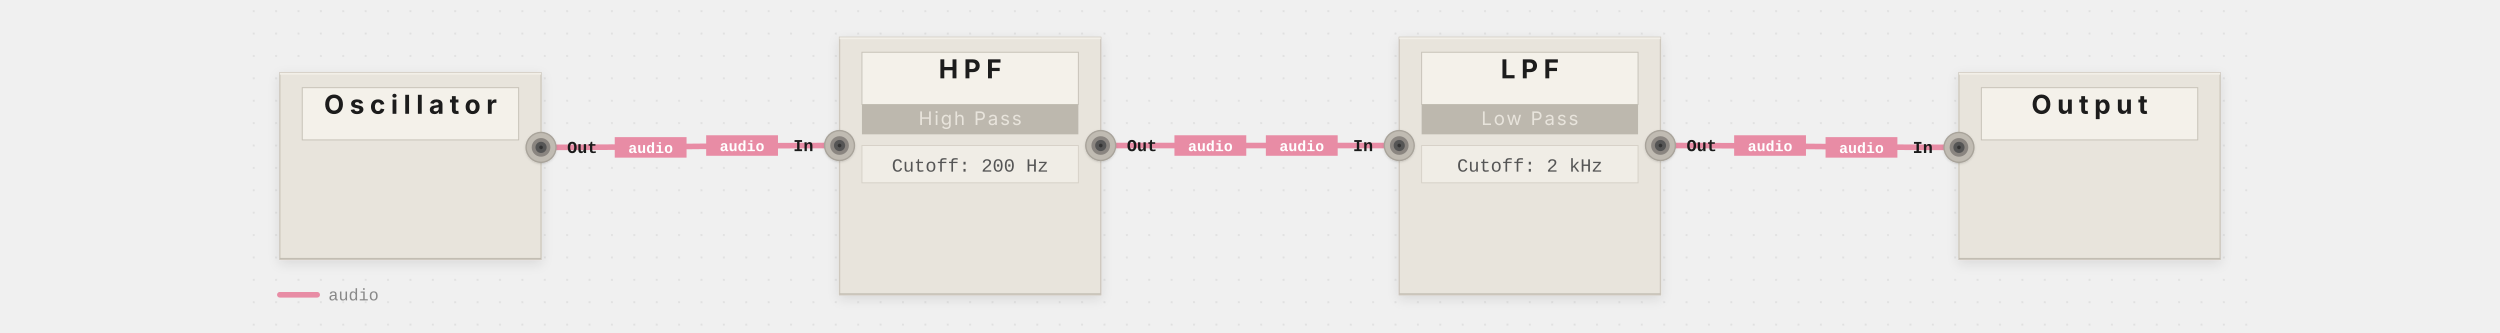
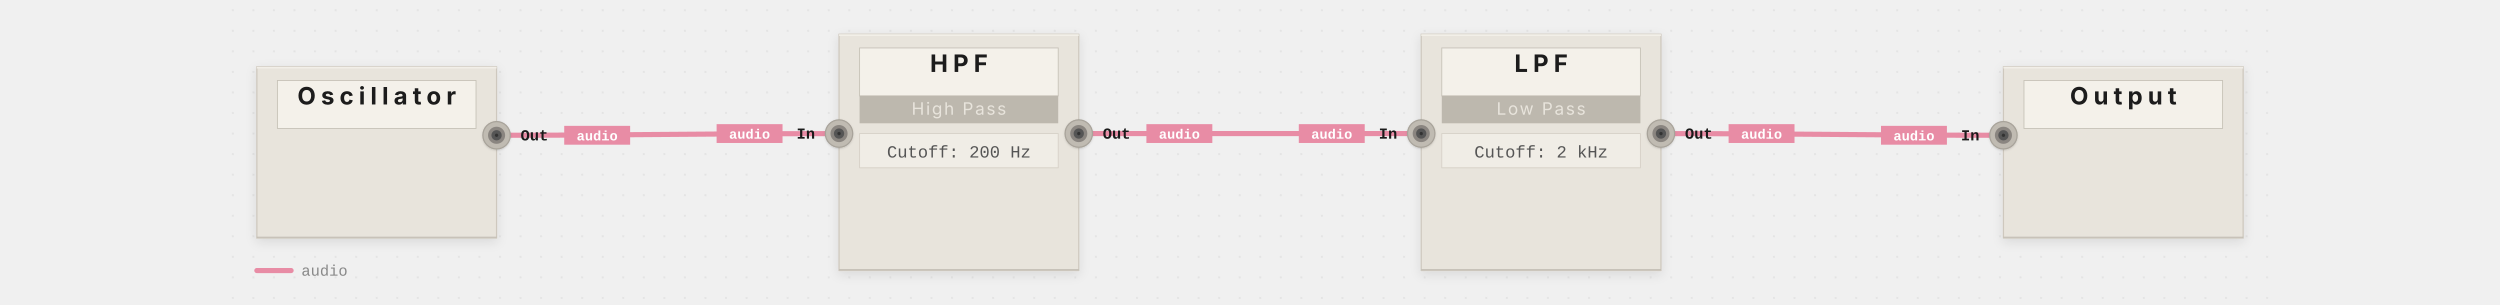
- <svg xmlns="http://www.w3.org/2000/svg" viewBox="-130 0 1340 178" width="100%" data-pf-min-width="1340" role="img" aria-labelledby="pf-d91412-title pf-d91412-desc">
+ <svg xmlns="http://www.w3.org/2000/svg" viewBox="-130 0 1460 178" width="100%" data-pf-min-width="1460" role="img" aria-labelledby="pf-141852-title pf-141852-desc">
  <style>@media print { .pf-panel, .pf-jack { filter: none; } }</style>
  <defs>
-     <filter id="pf-d91412-panel-shadow" x="-20%" y="-20%" width="140%" height="140%">
+     <filter id="pf-141852-panel-shadow" x="-20%" y="-20%" width="140%" height="140%">
      <feDropShadow dx="0" dy="2" stdDeviation="3" flood-opacity="0.1" />
    </filter>
-     <filter id="pf-d91412-jack-shadow" x="-20%" y="-20%" width="140%" height="140%">
+     <filter id="pf-141852-jack-shadow" x="-20%" y="-20%" width="140%" height="140%">
      <feDropShadow dx="0" dy="0.5" stdDeviation="0.8" flood-opacity="0.15" />
    </filter>
-     <pattern id="pf-d91412-dots" width="12" height="12" patternUnits="userSpaceOnUse">
+     <pattern id="pf-141852-dots" width="12" height="12" patternUnits="userSpaceOnUse">
      <circle cx="6" cy="6" r="0.5" fill="#aaaaaa" opacity="0.3" />
    </pattern>
  </defs>
  <g class="pf-layer-bg">
-     <rect width="1080" height="178" fill="url(#pf-d91412-dots)" />
+     <rect width="1200" height="178" fill="url(#pf-141852-dots)" />
  </g>
  <g class="pf-layer-cables">
-     <path d="M 160 79 C 224 79, 256 78, 320 78" stroke="#e88ca5" stroke-width="3" fill="none" stroke-linecap="round" stroke-linejoin="round" data-connection="conn-0" data-signal="audio" />
-     <path d="M 460 78 C 524 78, 556 78, 620 78" stroke="#e88ca5" stroke-width="3" fill="none" stroke-linecap="round" stroke-linejoin="round" data-connection="conn-1" data-signal="audio" />
-     <path d="M 760 78 C 824 78, 856 79, 920 79" stroke="#e88ca5" stroke-width="3" fill="none" stroke-linecap="round" stroke-linejoin="round" data-connection="conn-2" data-signal="audio" />
+     <path d="M 160 79 C 240 79, 280 78, 360 78" stroke="#e88ca5" stroke-width="3" fill="none" stroke-linecap="round" stroke-linejoin="round" data-connection="conn-0" data-signal="audio" />
+     <path d="M 500 78 C 580 78, 620 78, 700 78" stroke="#e88ca5" stroke-width="3" fill="none" stroke-linecap="round" stroke-linejoin="round" data-connection="conn-1" data-signal="audio" />
+     <path d="M 840 78 C 920 78, 960 79, 1040 79" stroke="#e88ca5" stroke-width="3" fill="none" stroke-linecap="round" stroke-linejoin="round" data-connection="conn-2" data-signal="audio" />
    <circle cx="160" cy="79" r="3.5" fill="#d47a93" />
-     <circle cx="320" cy="78" r="3.5" fill="#d47a93" />
-     <circle cx="460" cy="78" r="3.5" fill="#d47a93" />
-     <circle cx="620" cy="78" r="3.5" fill="#d47a93" />
-     <circle cx="760" cy="78" r="3.5" fill="#d47a93" />
-     <circle cx="920" cy="79" r="3.5" fill="#d47a93" />
+     <circle cx="360" cy="78" r="3.5" fill="#d47a93" />
+     <circle cx="500" cy="78" r="3.5" fill="#d47a93" />
+     <circle cx="700" cy="78" r="3.5" fill="#d47a93" />
+     <circle cx="840" cy="78" r="3.5" fill="#d47a93" />
+     <circle cx="1040" cy="79" r="3.5" fill="#d47a93" />
  </g>
  <g class="pf-layer-panels">
-     <g data-module="HPF" filter="url(#pf-d91412-panel-shadow)">
-       <rect x="320" y="20" width="140" height="138" fill="#e8e4dc" stroke="#cec8be" stroke-width="0.75" rx="0" />
-       <line x1="320" y1="20.5" x2="460" y2="20.5" stroke="#f2efe8" stroke-width="1" />
-       <line x1="320" y1="157.5" x2="460" y2="157.5" stroke="#bdb8ae" stroke-width="0.5" />
-       <rect x="332" y="28" width="116" height="28" fill="#f4f1ea" stroke="#c5c0b6" stroke-width="0.5" />
-       <text x="390" y="42" text-anchor="middle" font-family="system-ui, -apple-system, BlinkMacSystemFont, 'Segoe UI', sans-serif" font-size="14" font-weight="700" fill="#1a1a1a" letter-spacing="3">HPF</text>
-       <rect class="pf-sublabel-bar" x="332" y="56" width="116" height="16" fill="#bdb8ae" />
-       <text x="390" y="67" text-anchor="middle" font-family="system-ui, -apple-system, BlinkMacSystemFont, 'Segoe UI', sans-serif" font-size="10" fill="#e8e4dc" letter-spacing="1">High Pass</text>
+     <g data-module="HPF" filter="url(#pf-141852-panel-shadow)">
+       <rect x="360" y="20" width="140" height="138" fill="#e8e4dc" stroke="#cec8be" stroke-width="0.75" rx="0" />
+       <line x1="360" y1="20.5" x2="500" y2="20.5" stroke="#f2efe8" stroke-width="1" />
+       <line x1="360" y1="157.5" x2="500" y2="157.5" stroke="#bdb8ae" stroke-width="0.5" />
+       <rect x="372" y="28" width="116" height="28" fill="#f4f1ea" stroke="#c5c0b6" stroke-width="0.5" />
+       <text x="430" y="42" text-anchor="middle" font-family="system-ui, -apple-system, BlinkMacSystemFont, 'Segoe UI', sans-serif" font-size="14" font-weight="700" fill="#1a1a1a" letter-spacing="3">HPF</text>
+       <rect class="pf-sublabel-bar" x="372" y="56" width="116" height="16" fill="#bdb8ae" />
+       <text x="430" y="67" text-anchor="middle" font-family="system-ui, -apple-system, BlinkMacSystemFont, 'Segoe UI', sans-serif" font-size="10" fill="#e8e4dc" letter-spacing="1">High Pass</text>
    </g>
-     <g data-module="LPF" filter="url(#pf-d91412-panel-shadow)">
-       <rect x="620" y="20" width="140" height="138" fill="#e8e4dc" stroke="#cec8be" stroke-width="0.75" rx="0" />
-       <line x1="620" y1="20.5" x2="760" y2="20.5" stroke="#f2efe8" stroke-width="1" />
-       <line x1="620" y1="157.5" x2="760" y2="157.5" stroke="#bdb8ae" stroke-width="0.5" />
-       <rect x="632" y="28" width="116" height="28" fill="#f4f1ea" stroke="#c5c0b6" stroke-width="0.5" />
-       <text x="690" y="42" text-anchor="middle" font-family="system-ui, -apple-system, BlinkMacSystemFont, 'Segoe UI', sans-serif" font-size="14" font-weight="700" fill="#1a1a1a" letter-spacing="3">LPF</text>
-       <rect class="pf-sublabel-bar" x="632" y="56" width="116" height="16" fill="#bdb8ae" />
-       <text x="690" y="67" text-anchor="middle" font-family="system-ui, -apple-system, BlinkMacSystemFont, 'Segoe UI', sans-serif" font-size="10" fill="#e8e4dc" letter-spacing="1">Low Pass</text>
+     <g data-module="LPF" filter="url(#pf-141852-panel-shadow)">
+       <rect x="700" y="20" width="140" height="138" fill="#e8e4dc" stroke="#cec8be" stroke-width="0.75" rx="0" />
+       <line x1="700" y1="20.5" x2="840" y2="20.5" stroke="#f2efe8" stroke-width="1" />
+       <line x1="700" y1="157.5" x2="840" y2="157.5" stroke="#bdb8ae" stroke-width="0.5" />
+       <rect x="712" y="28" width="116" height="28" fill="#f4f1ea" stroke="#c5c0b6" stroke-width="0.5" />
+       <text x="770" y="42" text-anchor="middle" font-family="system-ui, -apple-system, BlinkMacSystemFont, 'Segoe UI', sans-serif" font-size="14" font-weight="700" fill="#1a1a1a" letter-spacing="3">LPF</text>
+       <rect class="pf-sublabel-bar" x="712" y="56" width="116" height="16" fill="#bdb8ae" />
+       <text x="770" y="67" text-anchor="middle" font-family="system-ui, -apple-system, BlinkMacSystemFont, 'Segoe UI', sans-serif" font-size="10" fill="#e8e4dc" letter-spacing="1">Low Pass</text>
    </g>
-     <g data-module="Oscillator" filter="url(#pf-d91412-panel-shadow)">
+     <g data-module="Oscillator" filter="url(#pf-141852-panel-shadow)">
      <rect x="20" y="39" width="140" height="100" fill="#e8e4dc" stroke="#cec8be" stroke-width="0.75" rx="0" />
      <line x1="20" y1="39.5" x2="160" y2="39.5" stroke="#f2efe8" stroke-width="1" />
      <line x1="20" y1="138.5" x2="160" y2="138.5" stroke="#bdb8ae" stroke-width="0.5" />
      <rect x="32" y="47" width="116" height="28" fill="#f4f1ea" stroke="#c5c0b6" stroke-width="0.5" />
      <text x="90" y="61" text-anchor="middle" font-family="system-ui, -apple-system, BlinkMacSystemFont, 'Segoe UI', sans-serif" font-size="14" font-weight="700" fill="#1a1a1a" letter-spacing="3">Oscillator</text>
    </g>
-     <g data-module="Output" filter="url(#pf-d91412-panel-shadow)">
-       <rect x="920" y="39" width="140" height="100" fill="#e8e4dc" stroke="#cec8be" stroke-width="0.75" rx="0" />
-       <line x1="920" y1="39.5" x2="1060" y2="39.5" stroke="#f2efe8" stroke-width="1" />
-       <line x1="920" y1="138.5" x2="1060" y2="138.5" stroke="#bdb8ae" stroke-width="0.5" />
-       <rect x="932" y="47" width="116" height="28" fill="#f4f1ea" stroke="#c5c0b6" stroke-width="0.5" />
-       <text x="990" y="61" text-anchor="middle" font-family="system-ui, -apple-system, BlinkMacSystemFont, 'Segoe UI', sans-serif" font-size="14" font-weight="700" fill="#1a1a1a" letter-spacing="3">Output</text>
+     <g data-module="Output" filter="url(#pf-141852-panel-shadow)">
+       <rect x="1040" y="39" width="140" height="100" fill="#e8e4dc" stroke="#cec8be" stroke-width="0.75" rx="0" />
+       <line x1="1040" y1="39.5" x2="1180" y2="39.5" stroke="#f2efe8" stroke-width="1" />
+       <line x1="1040" y1="138.5" x2="1180" y2="138.5" stroke="#bdb8ae" stroke-width="0.5" />
+       <rect x="1052" y="47" width="116" height="28" fill="#f4f1ea" stroke="#c5c0b6" stroke-width="0.5" />
+       <text x="1110" y="61" text-anchor="middle" font-family="system-ui, -apple-system, BlinkMacSystemFont, 'Segoe UI', sans-serif" font-size="14" font-weight="700" fill="#1a1a1a" letter-spacing="3">Output</text>
    </g>
  </g>
  <g class="pf-layer-params">
-     <rect x="332" y="78" width="116" height="20" fill="#f0ede6" stroke="#d5d0c6" stroke-width="0.5" />
-     <text x="390" y="92" text-anchor="middle" font-family="'SF Mono', 'Fira Code', Consolas, 'Courier New', monospace" font-size="10" fill="#555555">Cutoff: 200 Hz</text>
-     <rect x="632" y="78" width="116" height="20" fill="#f0ede6" stroke="#d5d0c6" stroke-width="0.5" />
-     <text x="690" y="92" text-anchor="middle" font-family="'SF Mono', 'Fira Code', Consolas, 'Courier New', monospace" font-size="10" fill="#555555">Cutoff: 2 kHz</text>
+     <rect x="372" y="78" width="116" height="20" fill="#f0ede6" stroke="#d5d0c6" stroke-width="0.5" />
+     <text x="430" y="92" text-anchor="middle" font-family="'SF Mono', 'Fira Code', Consolas, 'Courier New', monospace" font-size="10" fill="#555555">Cutoff: 200 Hz</text>
+     <rect x="712" y="78" width="116" height="20" fill="#f0ede6" stroke="#d5d0c6" stroke-width="0.5" />
+     <text x="770" y="92" text-anchor="middle" font-family="'SF Mono', 'Fira Code', Consolas, 'Courier New', monospace" font-size="10" fill="#555555">Cutoff: 2 kHz</text>
  </g>
  <g class="pf-layer-jacks">
-     <g data-port="hpf.in" filter="url(#pf-d91412-jack-shadow)">
-       <circle cx="320" cy="78" r="8" fill="#c0bbb2" stroke="#a8a39a" stroke-width="0.75" />
-       <circle cx="320" cy="78" r="5" fill="#8a8580" />
-       <circle cx="320" cy="78" r="3" fill="#555555" />
-       <circle cx="320" cy="78" r="1" fill="#333333" />
+     <g data-port="hpf.in" filter="url(#pf-141852-jack-shadow)">
+       <circle cx="360" cy="78" r="8" fill="#c0bbb2" stroke="#a8a39a" stroke-width="0.75" />
+       <circle cx="360" cy="78" r="5" fill="#8a8580" />
+       <circle cx="360" cy="78" r="3" fill="#555555" />
+       <circle cx="360" cy="78" r="1" fill="#333333" />
    </g>
-     <g data-port="hpf.out" filter="url(#pf-d91412-jack-shadow)">
-       <circle cx="460" cy="78" r="8" fill="#c0bbb2" stroke="#a8a39a" stroke-width="0.75" />
-       <circle cx="460" cy="78" r="5" fill="#8a8580" />
-       <circle cx="460" cy="78" r="3" fill="#555555" />
-       <circle cx="460" cy="78" r="1" fill="#333333" />
+     <g data-port="hpf.out" filter="url(#pf-141852-jack-shadow)">
+       <circle cx="500" cy="78" r="8" fill="#c0bbb2" stroke="#a8a39a" stroke-width="0.75" />
+       <circle cx="500" cy="78" r="5" fill="#8a8580" />
+       <circle cx="500" cy="78" r="3" fill="#555555" />
+       <circle cx="500" cy="78" r="1" fill="#333333" />
    </g>
-     <g data-port="lpf.in" filter="url(#pf-d91412-jack-shadow)">
-       <circle cx="620" cy="78" r="8" fill="#c0bbb2" stroke="#a8a39a" stroke-width="0.75" />
-       <circle cx="620" cy="78" r="5" fill="#8a8580" />
-       <circle cx="620" cy="78" r="3" fill="#555555" />
-       <circle cx="620" cy="78" r="1" fill="#333333" />
+     <g data-port="lpf.in" filter="url(#pf-141852-jack-shadow)">
+       <circle cx="700" cy="78" r="8" fill="#c0bbb2" stroke="#a8a39a" stroke-width="0.75" />
+       <circle cx="700" cy="78" r="5" fill="#8a8580" />
+       <circle cx="700" cy="78" r="3" fill="#555555" />
+       <circle cx="700" cy="78" r="1" fill="#333333" />
    </g>
-     <g data-port="lpf.out" filter="url(#pf-d91412-jack-shadow)">
-       <circle cx="760" cy="78" r="8" fill="#c0bbb2" stroke="#a8a39a" stroke-width="0.75" />
-       <circle cx="760" cy="78" r="5" fill="#8a8580" />
-       <circle cx="760" cy="78" r="3" fill="#555555" />
-       <circle cx="760" cy="78" r="1" fill="#333333" />
+     <g data-port="lpf.out" filter="url(#pf-141852-jack-shadow)">
+       <circle cx="840" cy="78" r="8" fill="#c0bbb2" stroke="#a8a39a" stroke-width="0.75" />
+       <circle cx="840" cy="78" r="5" fill="#8a8580" />
+       <circle cx="840" cy="78" r="3" fill="#555555" />
+       <circle cx="840" cy="78" r="1" fill="#333333" />
    </g>
-     <g data-port="oscillator.out" filter="url(#pf-d91412-jack-shadow)">
+     <g data-port="oscillator.out" filter="url(#pf-141852-jack-shadow)">
      <circle cx="160" cy="79" r="8" fill="#c0bbb2" stroke="#a8a39a" stroke-width="0.75" />
      <circle cx="160" cy="79" r="5" fill="#8a8580" />
      <circle cx="160" cy="79" r="3" fill="#555555" />
      <circle cx="160" cy="79" r="1" fill="#333333" />
    </g>
-     <g data-port="output.in" filter="url(#pf-d91412-jack-shadow)">
-       <circle cx="920" cy="79" r="8" fill="#c0bbb2" stroke="#a8a39a" stroke-width="0.75" />
-       <circle cx="920" cy="79" r="5" fill="#8a8580" />
-       <circle cx="920" cy="79" r="3" fill="#555555" />
-       <circle cx="920" cy="79" r="1" fill="#333333" />
+     <g data-port="output.in" filter="url(#pf-141852-jack-shadow)">
+       <circle cx="1040" cy="79" r="8" fill="#c0bbb2" stroke="#a8a39a" stroke-width="0.75" />
+       <circle cx="1040" cy="79" r="5" fill="#8a8580" />
+       <circle cx="1040" cy="79" r="3" fill="#555555" />
+       <circle cx="1040" cy="79" r="1" fill="#333333" />
    </g>
  </g>
  <g class="pf-layer-labels">
-     <text x="306" y="81" font-family="'SF Mono', 'Fira Code', Consolas, 'Courier New', monospace" font-size="9" fill="#1a1a1a" font-weight="600" text-anchor="end">In</text>
-     <rect class="pf-port-pill" x="248.5" y="72.5" width="38.5" height="11" rx="0" fill="#e88ca5" data-signal="audio" />
-     <text class="pf-port-pill-text" x="267.75" y="81" text-anchor="middle" font-family="'SF Mono', 'Fira Code', Consolas, 'Courier New', monospace" font-size="8" fill="#ffffff" font-weight="600">audio</text>
-     <text x="474" y="81" font-family="'SF Mono', 'Fira Code', Consolas, 'Courier New', monospace" font-size="9" fill="#1a1a1a" font-weight="600" text-anchor="start">Out</text>
-     <rect class="pf-port-pill" x="499.5" y="72.5" width="38.5" height="11" rx="0" fill="#e88ca5" data-signal="audio" />
-     <text class="pf-port-pill-text" x="518.75" y="81" text-anchor="middle" font-family="'SF Mono', 'Fira Code', Consolas, 'Courier New', monospace" font-size="8" fill="#ffffff" font-weight="600">audio</text>
-     <text x="606" y="81" font-family="'SF Mono', 'Fira Code', Consolas, 'Courier New', monospace" font-size="9" fill="#1a1a1a" font-weight="600" text-anchor="end">In</text>
-     <rect class="pf-port-pill" x="548.5" y="72.5" width="38.5" height="11" rx="0" fill="#e88ca5" data-signal="audio" />
-     <text class="pf-port-pill-text" x="567.75" y="81" text-anchor="middle" font-family="'SF Mono', 'Fira Code', Consolas, 'Courier New', monospace" font-size="8" fill="#ffffff" font-weight="600">audio</text>
-     <text x="774" y="81" font-family="'SF Mono', 'Fira Code', Consolas, 'Courier New', monospace" font-size="9" fill="#1a1a1a" font-weight="600" text-anchor="start">Out</text>
-     <rect class="pf-port-pill" x="799.5" y="72.5" width="38.5" height="11" rx="0" fill="#e88ca5" data-signal="audio" />
-     <text class="pf-port-pill-text" x="818.75" y="81" text-anchor="middle" font-family="'SF Mono', 'Fira Code', Consolas, 'Courier New', monospace" font-size="8" fill="#ffffff" font-weight="600">audio</text>
+     <text x="346" y="81" font-family="'SF Mono', 'Fira Code', Consolas, 'Courier New', monospace" font-size="9" fill="#1a1a1a" font-weight="600" text-anchor="end">In</text>
+     <rect class="pf-port-pill" x="288.5" y="72.5" width="38.5" height="11" rx="0" fill="#e88ca5" data-signal="audio" />
+     <text class="pf-port-pill-text" x="307.75" y="81" text-anchor="middle" font-family="'SF Mono', 'Fira Code', Consolas, 'Courier New', monospace" font-size="8" fill="#ffffff" font-weight="600">audio</text>
+     <text x="514" y="81" font-family="'SF Mono', 'Fira Code', Consolas, 'Courier New', monospace" font-size="9" fill="#1a1a1a" font-weight="600" text-anchor="start">Out</text>
+     <rect class="pf-port-pill" x="539.5" y="72.5" width="38.5" height="11" rx="0" fill="#e88ca5" data-signal="audio" />
+     <text class="pf-port-pill-text" x="558.75" y="81" text-anchor="middle" font-family="'SF Mono', 'Fira Code', Consolas, 'Courier New', monospace" font-size="8" fill="#ffffff" font-weight="600">audio</text>
+     <text x="686" y="81" font-family="'SF Mono', 'Fira Code', Consolas, 'Courier New', monospace" font-size="9" fill="#1a1a1a" font-weight="600" text-anchor="end">In</text>
+     <rect class="pf-port-pill" x="628.5" y="72.5" width="38.5" height="11" rx="0" fill="#e88ca5" data-signal="audio" />
+     <text class="pf-port-pill-text" x="647.75" y="81" text-anchor="middle" font-family="'SF Mono', 'Fira Code', Consolas, 'Courier New', monospace" font-size="8" fill="#ffffff" font-weight="600">audio</text>
+     <text x="854" y="81" font-family="'SF Mono', 'Fira Code', Consolas, 'Courier New', monospace" font-size="9" fill="#1a1a1a" font-weight="600" text-anchor="start">Out</text>
+     <rect class="pf-port-pill" x="879.5" y="72.5" width="38.5" height="11" rx="0" fill="#e88ca5" data-signal="audio" />
+     <text class="pf-port-pill-text" x="898.75" y="81" text-anchor="middle" font-family="'SF Mono', 'Fira Code', Consolas, 'Courier New', monospace" font-size="8" fill="#ffffff" font-weight="600">audio</text>
    <text x="174" y="82" font-family="'SF Mono', 'Fira Code', Consolas, 'Courier New', monospace" font-size="9" fill="#1a1a1a" font-weight="600" text-anchor="start">Out</text>
    <rect class="pf-port-pill" x="199.5" y="73.5" width="38.5" height="11" rx="0" fill="#e88ca5" data-signal="audio" />
    <text class="pf-port-pill-text" x="218.75" y="82" text-anchor="middle" font-family="'SF Mono', 'Fira Code', Consolas, 'Courier New', monospace" font-size="8" fill="#ffffff" font-weight="600">audio</text>
-     <text x="906" y="82" font-family="'SF Mono', 'Fira Code', Consolas, 'Courier New', monospace" font-size="9" fill="#1a1a1a" font-weight="600" text-anchor="end">In</text>
-     <rect class="pf-port-pill" x="848.5" y="73.5" width="38.5" height="11" rx="0" fill="#e88ca5" data-signal="audio" />
-     <text class="pf-port-pill-text" x="867.75" y="82" text-anchor="middle" font-family="'SF Mono', 'Fira Code', Consolas, 'Courier New', monospace" font-size="8" fill="#ffffff" font-weight="600">audio</text>
+     <text x="1026" y="82" font-family="'SF Mono', 'Fira Code', Consolas, 'Courier New', monospace" font-size="9" fill="#1a1a1a" font-weight="600" text-anchor="end">In</text>
+     <rect class="pf-port-pill" x="968.5" y="73.5" width="38.5" height="11" rx="0" fill="#e88ca5" data-signal="audio" />
+     <text class="pf-port-pill-text" x="987.75" y="82" text-anchor="middle" font-family="'SF Mono', 'Fira Code', Consolas, 'Courier New', monospace" font-size="8" fill="#ffffff" font-weight="600">audio</text>
  </g>
  <g class="pf-layer-annotations" />
  <g class="pf-layer-legend">
    <g transform="translate(20, 158)">
      <line x1="0" y1="0" x2="20" y2="0" stroke="#e88ca5" stroke-width="3" stroke-linecap="round" />
      <text x="26" y="3" font-family="'SF Mono', 'Fira Code', Consolas, 'Courier New', monospace" font-size="9" fill="#888888">audio</text>
    </g>
  </g>
</svg>
